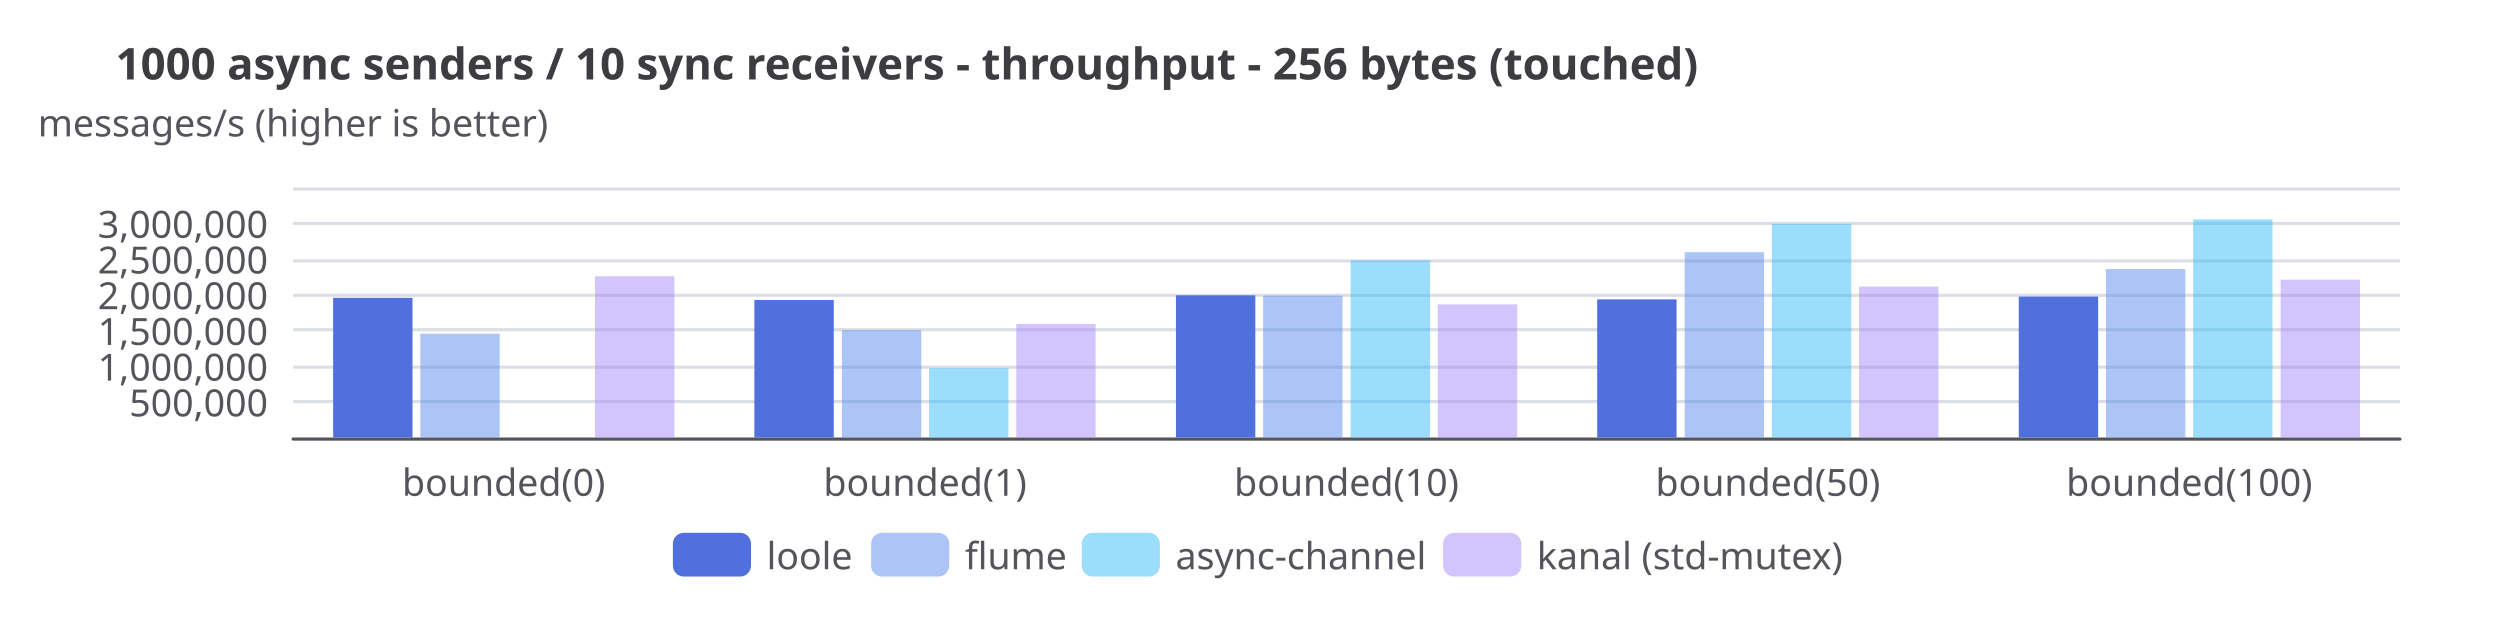
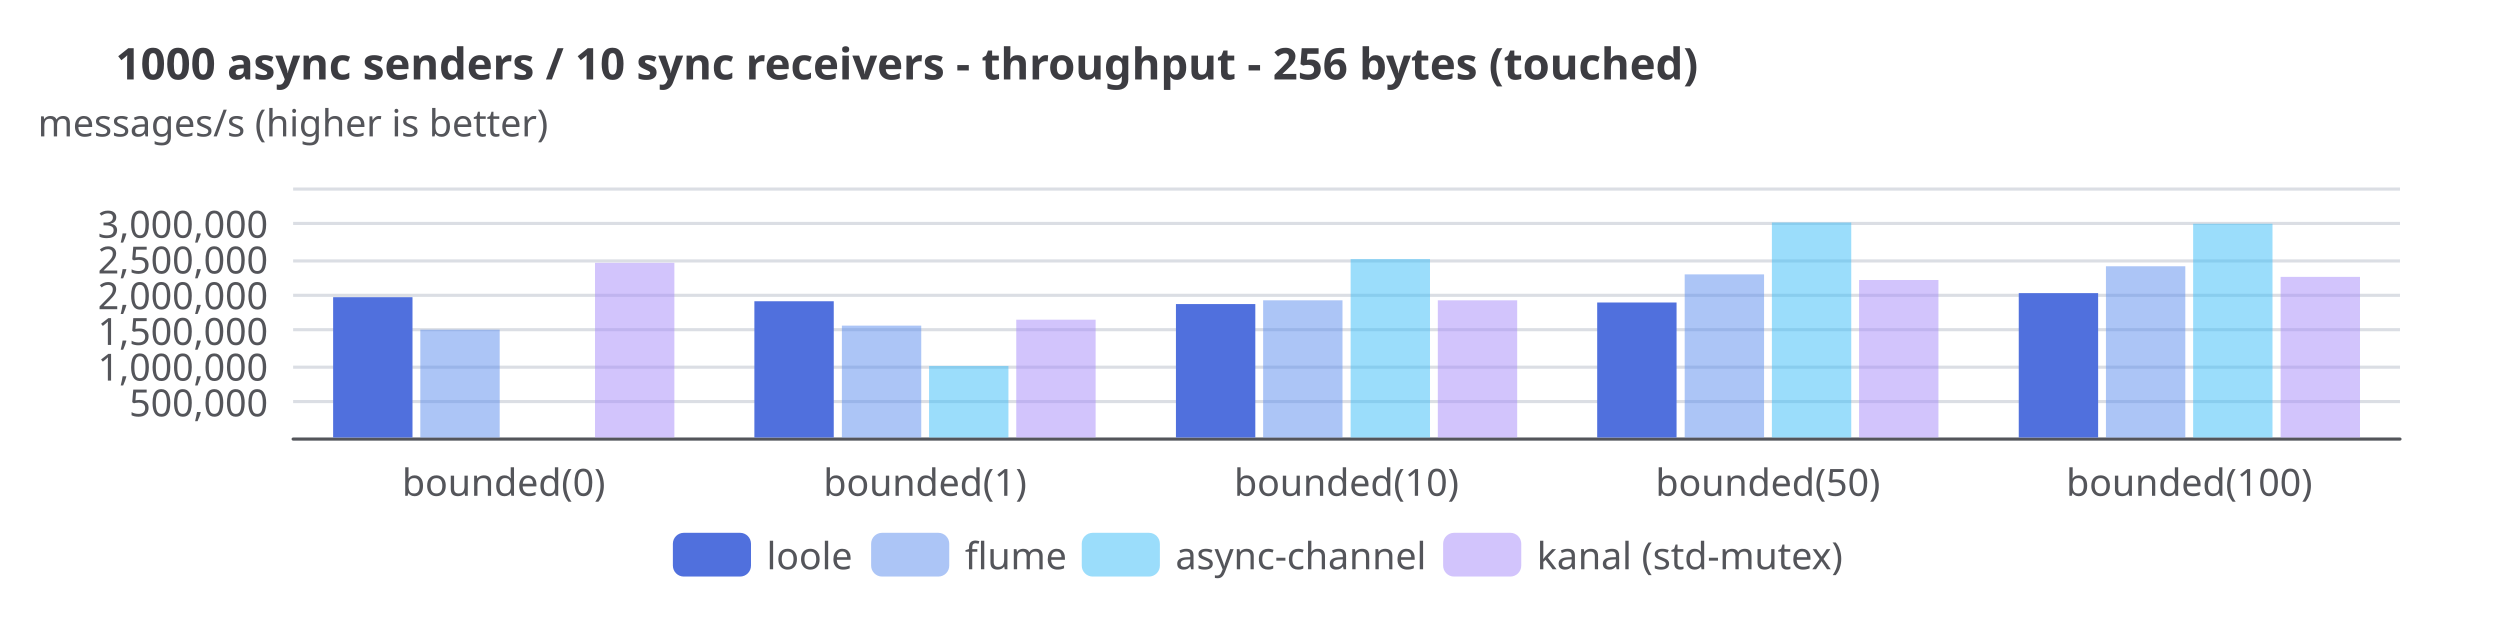
<svg xmlns="http://www.w3.org/2000/svg" width="800" height="200" version="1.1" baseProfile="full" viewBox="0 0 800 200">
  <rect width="800" height="200" x="0" y="0" fill="white" />
  <path d="M93.8 140.5L768 140.5" fill="none" pointer-events="visible" stroke="#dbdee4" class="zr7-cls-50" />
  <path d="M93.8 128.5L768 128.5" fill="none" pointer-events="visible" stroke="#dbdee4" class="zr7-cls-50" />
  <path d="M93.8 117.5L768 117.5" fill="none" pointer-events="visible" stroke="#dbdee4" class="zr7-cls-50" />
  <path d="M93.8 105.5L768 105.5" fill="none" pointer-events="visible" stroke="#dbdee4" class="zr7-cls-50" />
  <path d="M93.8 94.5L768 94.5" fill="none" pointer-events="visible" stroke="#dbdee4" class="zr7-cls-50" />
  <path d="M93.8 83.5L768 83.5" fill="none" pointer-events="visible" stroke="#dbdee4" class="zr7-cls-50" />
  <path d="M93.8 71.5L768 71.5" fill="none" pointer-events="visible" stroke="#dbdee4" class="zr7-cls-50" />
  <path d="M93.8 60.5L768 60.5" fill="none" pointer-events="visible" stroke="#dbdee4" class="zr7-cls-50" />
  <text dominant-baseline="central" text-anchor="middle" style="font-size:12px;font-family:sans-serif;" xml:space="preserve" y="-6" transform="translate(93.76 45)" fill="#54555a">messages/s (higher is better)</text>
  <path d="M93.8 140.5L768 140.5" fill="none" pointer-events="visible" stroke="#54555a" stroke-linecap="round" class="zr7-cls-50" />
  <text dominant-baseline="central" text-anchor="end" style="font-size:12px;font-family:sans-serif;" transform="translate(85.76 128.5714)" fill="#54555a">500,000</text>
  <text dominant-baseline="central" text-anchor="end" style="font-size:12px;font-family:sans-serif;" transform="translate(85.76 117.1429)" fill="#54555a">1,000,000</text>
  <text dominant-baseline="central" text-anchor="end" style="font-size:12px;font-family:sans-serif;" transform="translate(85.76 105.7143)" fill="#54555a">1,500,000</text>
  <text dominant-baseline="central" text-anchor="end" style="font-size:12px;font-family:sans-serif;" transform="translate(85.76 94.2857)" fill="#54555a">2,000,000</text>
  <text dominant-baseline="central" text-anchor="end" style="font-size:12px;font-family:sans-serif;" transform="translate(85.76 82.8571)" fill="#54555a">2,500,000</text>
  <text dominant-baseline="central" text-anchor="end" style="font-size:12px;font-family:sans-serif;" transform="translate(85.76 71.4286)" fill="#54555a">3,000,000</text>
  <text dominant-baseline="central" text-anchor="middle" style="font-size:12px;font-family:sans-serif;" y="6" transform="translate(161.184 148)" fill="#54555a">bounded(0)</text>
  <text dominant-baseline="central" text-anchor="middle" style="font-size:12px;font-family:sans-serif;" y="6" transform="translate(296.032 148)" fill="#54555a">bounded(1)</text>
  <text dominant-baseline="central" text-anchor="middle" style="font-size:12px;font-family:sans-serif;" y="6" transform="translate(430.88 148)" fill="#54555a">bounded(10)</text>
  <text dominant-baseline="central" text-anchor="middle" style="font-size:12px;font-family:sans-serif;" y="6" transform="translate(565.728 148)" fill="#54555a">bounded(50)</text>
  <text dominant-baseline="central" text-anchor="middle" style="font-size:12px;font-family:sans-serif;" y="6" transform="translate(700.576 148)" fill="#54555a">bounded(100)</text>
-   <path d="M106.6 140l25.4 0l0 -44.7l-25.4 0Z" fill="#5070dd" ecmeta_series_index="0" ecmeta_data_index="0" ecmeta_ssr_type="chart" class="zr7-cls-51" />
-   <path d="M241.4 140l25.4 0l0 -44l-25.4 0Z" fill="#5070dd" ecmeta_series_index="0" ecmeta_data_index="1" ecmeta_ssr_type="chart" class="zr7-cls-51" />
-   <path d="M376.3 140l25.4 0l0 -45.5l-25.4 0Z" fill="#5070dd" ecmeta_series_index="0" ecmeta_data_index="2" ecmeta_ssr_type="chart" class="zr7-cls-51" />
-   <path d="M511.1 140l25.4 0l0 -44.2l-25.4 0Z" fill="#5070dd" ecmeta_series_index="0" ecmeta_data_index="3" ecmeta_ssr_type="chart" class="zr7-cls-51" />
-   <path d="M646 140l25.4 0l0 -45.1l-25.4 0Z" fill="#5070dd" ecmeta_series_index="0" ecmeta_data_index="4" ecmeta_ssr_type="chart" class="zr7-cls-51" />
-   <path d="M134.5 140l25.4 0l0 -33.2l-25.4 0Z" fill="rgb(91,141,239)" fill-opacity="0.5" ecmeta_series_index="1" ecmeta_data_index="0" ecmeta_ssr_type="chart" class="zr7-cls-52" />
-   <path d="M269.4 140l25.4 0l0 -34.4l-25.4 0Z" fill="rgb(91,141,239)" fill-opacity="0.5" ecmeta_series_index="1" ecmeta_data_index="1" ecmeta_ssr_type="chart" class="zr7-cls-52" />
-   <path d="M404.2 140l25.4 0l0 -45.4l-25.4 0Z" fill="rgb(91,141,239)" fill-opacity="0.5" ecmeta_series_index="1" ecmeta_data_index="2" ecmeta_ssr_type="chart" class="zr7-cls-52" />
-   <path d="M539.1 140l25.4 0l0 -59.3l-25.4 0Z" fill="rgb(91,141,239)" fill-opacity="0.5" ecmeta_series_index="1" ecmeta_data_index="3" ecmeta_ssr_type="chart" class="zr7-cls-52" />
-   <path d="M673.9 140l25.4 0l0 -53.9l-25.4 0Z" fill="rgb(91,141,239)" fill-opacity="0.5" ecmeta_series_index="1" ecmeta_data_index="4" ecmeta_ssr_type="chart" class="zr7-cls-52" />
-   <path d="M297.3 140l25.4 0l0 -22.2l-25.4 0Z" fill="rgb(56,189,248)" fill-opacity="0.5" ecmeta_series_index="2" ecmeta_data_index="1" ecmeta_ssr_type="chart" class="zr7-cls-53" />
-   <path d="M432.2 140l25.4 0l0 -56.7l-25.4 0Z" fill="rgb(56,189,248)" fill-opacity="0.5" ecmeta_series_index="2" ecmeta_data_index="2" ecmeta_ssr_type="chart" class="zr7-cls-53" />
-   <path d="M567 140l25.4 0l0 -68.4l-25.4 0Z" fill="rgb(56,189,248)" fill-opacity="0.5" ecmeta_series_index="2" ecmeta_data_index="3" ecmeta_ssr_type="chart" class="zr7-cls-53" />
-   <path d="M701.8 140l25.4 0l0 -69.8l-25.4 0Z" fill="rgb(56,189,248)" fill-opacity="0.5" ecmeta_series_index="2" ecmeta_data_index="4" ecmeta_ssr_type="chart" class="zr7-cls-53" />
-   <path d="M190.4 140l25.4 0l0 -51.6l-25.4 0Z" fill="rgb(167,139,250)" fill-opacity="0.5" ecmeta_series_index="3" ecmeta_data_index="0" ecmeta_ssr_type="chart" class="zr7-cls-54" />
-   <path d="M325.2 140l25.4 0l0 -36.3l-25.4 0Z" fill="rgb(167,139,250)" fill-opacity="0.5" ecmeta_series_index="3" ecmeta_data_index="1" ecmeta_ssr_type="chart" class="zr7-cls-54" />
-   <path d="M460.1 140l25.4 0l0 -42.6l-25.4 0Z" fill="rgb(167,139,250)" fill-opacity="0.5" ecmeta_series_index="3" ecmeta_data_index="2" ecmeta_ssr_type="chart" class="zr7-cls-54" />
-   <path d="M594.9 140l25.4 0l0 -48.3l-25.4 0Z" fill="rgb(167,139,250)" fill-opacity="0.5" ecmeta_series_index="3" ecmeta_data_index="3" ecmeta_ssr_type="chart" class="zr7-cls-54" />
-   <path d="M729.8 140l25.4 0l0 -50.5l-25.4 0Z" fill="rgb(167,139,250)" fill-opacity="0.5" ecmeta_series_index="3" ecmeta_data_index="4" ecmeta_ssr_type="chart" class="zr7-cls-54" />
+   <path d="M106.6 140l25.4 0l0 -44.9l-25.4 0Z" fill="#5070dd" ecmeta_series_index="0" ecmeta_data_index="0" ecmeta_ssr_type="chart" class="zr7-cls-51" />
+   <path d="M241.4 140l25.4 0l0 -43.6l-25.4 0Z" fill="#5070dd" ecmeta_series_index="0" ecmeta_data_index="1" ecmeta_ssr_type="chart" class="zr7-cls-51" />
+   <path d="M376.3 140l25.4 0l0 -42.7l-25.4 0Z" fill="#5070dd" ecmeta_series_index="0" ecmeta_data_index="2" ecmeta_ssr_type="chart" class="zr7-cls-51" />
+   <path d="M511.1 140l25.4 0l0 -43.2l-25.4 0Z" fill="#5070dd" ecmeta_series_index="0" ecmeta_data_index="3" ecmeta_ssr_type="chart" class="zr7-cls-51" />
+   <path d="M646 140l25.4 0l0 -46.2l-25.4 0Z" fill="#5070dd" ecmeta_series_index="0" ecmeta_data_index="4" ecmeta_ssr_type="chart" class="zr7-cls-51" />
+   <path d="M134.5 140l25.4 0l0 -34.5l-25.4 0Z" fill="rgb(91,141,239)" fill-opacity="0.5" ecmeta_series_index="1" ecmeta_data_index="0" ecmeta_ssr_type="chart" class="zr7-cls-52" />
+   <path d="M269.4 140l25.4 0l0 -35.8l-25.4 0Z" fill="rgb(91,141,239)" fill-opacity="0.5" ecmeta_series_index="1" ecmeta_data_index="1" ecmeta_ssr_type="chart" class="zr7-cls-52" />
+   <path d="M404.2 140l25.4 0l0 -43.9l-25.4 0Z" fill="rgb(91,141,239)" fill-opacity="0.5" ecmeta_series_index="1" ecmeta_data_index="2" ecmeta_ssr_type="chart" class="zr7-cls-52" />
+   <path d="M539.1 140l25.4 0l0 -52.2l-25.4 0Z" fill="rgb(91,141,239)" fill-opacity="0.5" ecmeta_series_index="1" ecmeta_data_index="3" ecmeta_ssr_type="chart" class="zr7-cls-52" />
+   <path d="M673.9 140l25.4 0l0 -54.8l-25.4 0Z" fill="rgb(91,141,239)" fill-opacity="0.5" ecmeta_series_index="1" ecmeta_data_index="4" ecmeta_ssr_type="chart" class="zr7-cls-52" />
+   <path d="M297.3 140l25.4 0l0 -22.9l-25.4 0Z" fill="rgb(56,189,248)" fill-opacity="0.5" ecmeta_series_index="2" ecmeta_data_index="1" ecmeta_ssr_type="chart" class="zr7-cls-53" />
+   <path d="M432.2 140l25.4 0l0 -57.1l-25.4 0Z" fill="rgb(56,189,248)" fill-opacity="0.5" ecmeta_series_index="2" ecmeta_data_index="2" ecmeta_ssr_type="chart" class="zr7-cls-53" />
+   <path d="M567 140l25.4 0l0 -68.8l-25.4 0Z" fill="rgb(56,189,248)" fill-opacity="0.5" ecmeta_series_index="2" ecmeta_data_index="3" ecmeta_ssr_type="chart" class="zr7-cls-53" />
+   <path d="M701.8 140l25.4 0l0 -68.4l-25.4 0Z" fill="rgb(56,189,248)" fill-opacity="0.5" ecmeta_series_index="2" ecmeta_data_index="4" ecmeta_ssr_type="chart" class="zr7-cls-53" />
+   <path d="M190.4 140l25.4 0l0 -55.9l-25.4 0Z" fill="rgb(167,139,250)" fill-opacity="0.5" ecmeta_series_index="3" ecmeta_data_index="0" ecmeta_ssr_type="chart" class="zr7-cls-54" />
+   <path d="M325.2 140l25.4 0l0 -37.7l-25.4 0Z" fill="rgb(167,139,250)" fill-opacity="0.5" ecmeta_series_index="3" ecmeta_data_index="1" ecmeta_ssr_type="chart" class="zr7-cls-54" />
+   <path d="M460.1 140l25.4 0l0 -43.9l-25.4 0Z" fill="rgb(167,139,250)" fill-opacity="0.5" ecmeta_series_index="3" ecmeta_data_index="2" ecmeta_ssr_type="chart" class="zr7-cls-54" />
+   <path d="M594.9 140l25.4 0l0 -50.4l-25.4 0Z" fill="rgb(167,139,250)" fill-opacity="0.5" ecmeta_series_index="3" ecmeta_data_index="3" ecmeta_ssr_type="chart" class="zr7-cls-54" />
+   <path d="M729.8 140l25.4 0l0 -51.4l-25.4 0Z" fill="rgb(167,139,250)" fill-opacity="0.5" ecmeta_series_index="3" ecmeta_data_index="4" ecmeta_ssr_type="chart" class="zr7-cls-54" />
  <path d="M-5 -5.5l379.4 0l0 25l-379.4 0Z" transform="translate(215.32 170.5)" fill="rgb(0,0,0)" fill-opacity="0" stroke="#b7b9be" stroke-width="0" class="zr7-cls-50" />
  <path d="M3.5 0L21.5 0A3.5 3.5 0 0 1 25 3.5L25 10.5A3.5 3.5 0 0 1 21.5 14L3.5 14A3.5 3.5 0 0 1 0 10.5L0 3.5A3.5 3.5 0 0 1 3.5 0Z" transform="translate(215.32 170.5)" fill="#5070dd" ecmeta_series_index="0" ecmeta_data_index="0" ecmeta_ssr_type="legend" ecmeta_silent="true" class="zr7-cls-50" />
  <text dominant-baseline="central" text-anchor="start" style="font-size:12px;font-family:sans-serif;" x="30" y="7" transform="translate(215.32 170.5)" fill="#54555a">loole</text>
  <path d="M0 0l55.4 0l0 14l-55.4 0Z" transform="translate(215.32 170.5)" fill="none" pointer-events="visible" ecmeta_series_index="0" ecmeta_data_index="0" ecmeta_ssr_type="legend" class="zr7-cls-55" />
  <path d="M3.5 0L21.5 0A3.5 3.5 0 0 1 25 3.5L25 10.5A3.5 3.5 0 0 1 21.5 14L3.5 14A3.5 3.5 0 0 1 0 10.5L0 3.5A3.5 3.5 0 0 1 3.5 0Z" transform="translate(278.76 170.5)" fill="rgb(91,141,239)" fill-opacity="0.5" ecmeta_series_index="1" ecmeta_data_index="1" ecmeta_ssr_type="legend" ecmeta_silent="true" class="zr7-cls-50" />
  <text dominant-baseline="central" text-anchor="start" style="font-size:12px;font-family:sans-serif;" x="30" y="7" transform="translate(278.76 170.5)" fill="#54555a">flume</text>
  <path d="M0 0l59.4 0l0 14l-59.4 0Z" transform="translate(278.76 170.5)" fill="none" pointer-events="visible" ecmeta_series_index="1" ecmeta_data_index="1" ecmeta_ssr_type="legend" class="zr7-cls-55" />
  <path d="M3.5 0L21.5 0A3.5 3.5 0 0 1 25 3.5L25 10.5A3.5 3.5 0 0 1 21.5 14L3.5 14A3.5 3.5 0 0 1 0 10.5L0 3.5A3.5 3.5 0 0 1 3.5 0Z" transform="translate(346.16 170.5)" fill="rgb(56,189,248)" fill-opacity="0.5" ecmeta_series_index="2" ecmeta_data_index="2" ecmeta_ssr_type="legend" ecmeta_silent="true" class="zr7-cls-50" />
  <text dominant-baseline="central" text-anchor="start" style="font-size:12px;font-family:sans-serif;" x="30" y="7" transform="translate(346.16 170.5)" fill="#54555a">async-channel</text>
  <path d="M0 0l107.6 0l0 14l-107.6 0Z" transform="translate(346.16 170.5)" fill="none" pointer-events="visible" ecmeta_series_index="2" ecmeta_data_index="2" ecmeta_ssr_type="legend" class="zr7-cls-55" />
  <path d="M3.5 0L21.5 0A3.5 3.5 0 0 1 25 3.5L25 10.5A3.5 3.5 0 0 1 21.5 14L3.5 14A3.5 3.5 0 0 1 0 10.5L0 3.5A3.5 3.5 0 0 1 3.5 0Z" transform="translate(461.8 170.5)" fill="rgb(167,139,250)" fill-opacity="0.5" ecmeta_series_index="3" ecmeta_data_index="3" ecmeta_ssr_type="legend" ecmeta_silent="true" class="zr7-cls-50" />
  <text dominant-baseline="central" text-anchor="start" style="font-size:12px;font-family:sans-serif;" xml:space="preserve" x="30" y="7" transform="translate(461.8 170.5)" fill="#54555a">kanal (std-mutex)</text>
  <path d="M0 0l122.9 0l0 14l-122.9 0Z" transform="translate(461.8 170.5)" fill="none" pointer-events="visible" ecmeta_series_index="3" ecmeta_data_index="3" ecmeta_ssr_type="legend" class="zr7-cls-55" />
  <path d="M-5 -5l473.4 0l0 24l-473.4 0Z" transform="translate(37 13)" fill="rgb(0,0,0)" fill-opacity="0" stroke="#3c3c41" stroke-width="0" class="zr7-cls-50" />
  <text dominant-baseline="central" text-anchor="start" style="font-size:14px;font-family:sans-serif;font-weight:bold;" xml:space="preserve" y="7" transform="translate(37 13)" fill="#3c3c41">1000 async senders / 10 sync receivers - throughput - 256 bytes (touched)</text>
  <style>
.zr7-cls-50:hover {
pointer-events:none;
}
.zr7-cls-51:hover {
cursor:pointer;
fill:rgba(88,123,243,1);
}
.zr7-cls-52:hover {
cursor:pointer;
fill:rgba(100,155,255,0.5);
}
.zr7-cls-53:hover {
cursor:pointer;
fill:rgba(61,207,255,0.5);
}
.zr7-cls-54:hover {
cursor:pointer;
fill:rgba(183,152,255,0.5);
}
.zr7-cls-55:hover {
cursor:pointer;
fill:rgba(0,0,0,0);
}



</style>
</svg>
